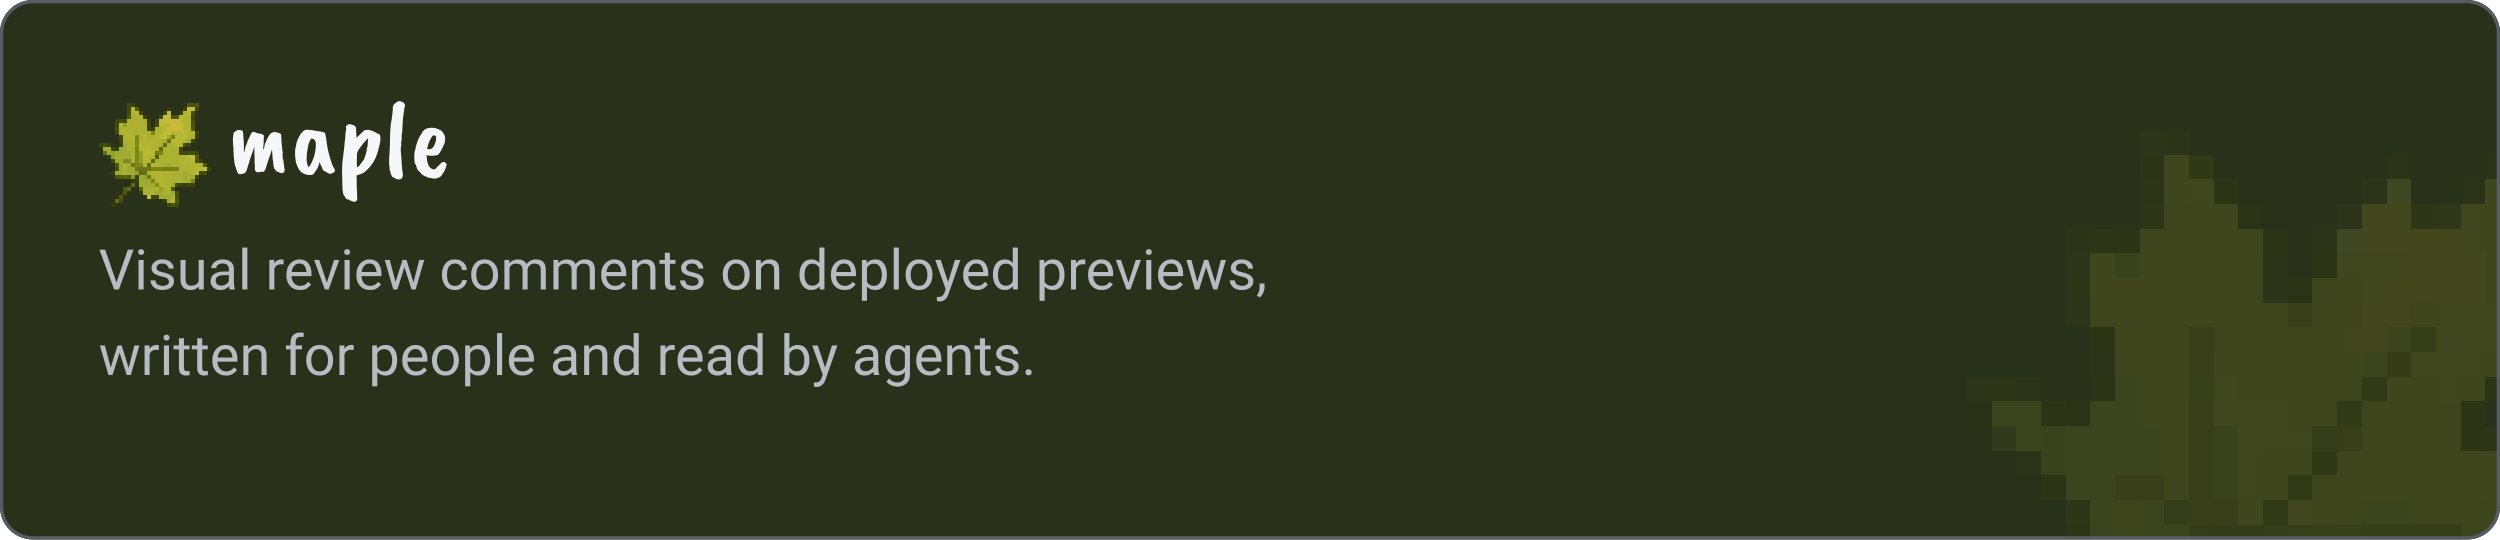
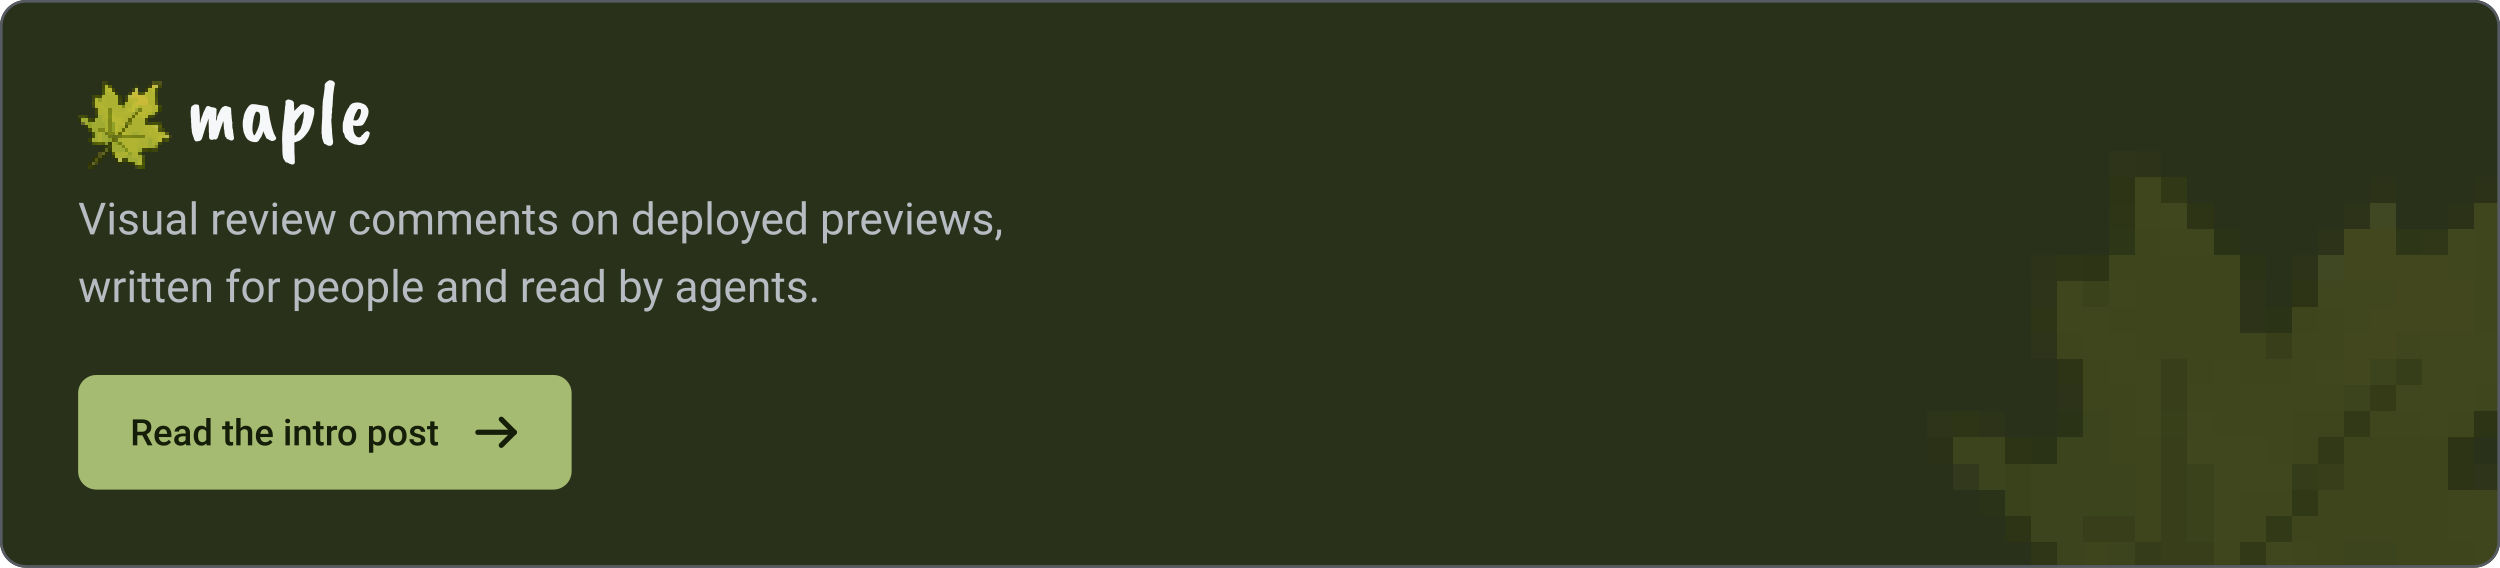
- <svg xmlns="http://www.w3.org/2000/svg" width="760" height="164" viewBox="0 0 760 164" role="img" aria-label="Maple: visual review comments on deployed previews, written for people and read by agents.">
+ <svg xmlns="http://www.w3.org/2000/svg" width="960" height="218" viewBox="0 0 960 218" role="img" aria-label="Maple: visual review comments on deployed previews, written for people and read by agents. Read the intro post.">
  <defs>
-     <clipPath id="card">
-       <rect x="0" y="0" width="760" height="164" rx="10" />
+     <clipPath id="c">
+       <rect width="960" height="218" rx="10" />
    </clipPath>
  </defs>
-   <g clip-path="url(#card)">
-     <rect x="0" y="0" width="760" height="164" rx="10" fill="#2a311a" />
-     <g transform="translate(598 39.5) scale(7.5)" shape-rendering="crispEdges">
+   <g clip-path="url(#c)">
+     <rect width="960" height="218" rx="10" fill="#2a311a" />
+     <g transform="translate(740 58) scale(10)" shape-rendering="crispEdges">
      <path d="M0 11h1v1h-1zM7 20h1v1h-1zM8 21h1v1h-1zM5 22h1v1h-1zM7 22h1v1h-1zM4 23h1v1h-1zM6 23h1v1h-1zM11 23h1v1h-1zM3 24h1v1h-1zM12 24h1v1h-1zM15 24h1v1h-1zM4 25h1v1h-1z" fill="#2c3408" fill-opacity="0.16" />
      <path d="M2 13h1v1h-1zM8 19h1v1h-1zM9 20h1v1h-1zM10 22h1v1h-1z" fill="#313c07" fill-opacity="0.16" />
      <path d="M17 1h1v1h-1zM21 1h1v1h-1zM20 2h1v1h-1zM3 25h1v1h-1z" fill="#373c08" fill-opacity="0.16" />
      <path d="M11 3h1v1h-1zM12 4h1v1h-1zM13 6h1v1h-1zM24 8h1v1h-1zM5 10h1v1h-1zM4 11h1v1h-1zM3 17h1v1h-1zM9 18h1v1h-1zM21 20h1v1h-1zM16 24h1v1h-1z" fill="#354005" fill-opacity="0.16" />
      <path d="M8 0h1v1h-1zM16 2h1v1h-1zM15 3h1v1h-1zM4 4h1v1h-1zM14 4h1v1h-1zM12 5h1v2h-1zM24 7h1v1h-1zM5 9h1v1h-1zM23 9h1v1h-1zM2 10h1v1h-1zM22 10h1v1h-1zM25 14h1v1h-1zM27 16h1v1h-1zM25 17h1v1h-1zM24 18h1v1h-1zM9 19h1v1h-1zM20 20h1v1h-1zM22 20h2v1h-2z" fill="#3d440d" fill-opacity="0.16" />
      <path d="M7 0h1v1h-1zM23 3h1v1h-1zM4 5h1v1h-1zM4 7h1v1h-1zM0 10h1v1h-1zM21 12h1v1h-1zM24 12h1v1h-1zM5 24h1v1h-1zM17 25h1v1h-1z" fill="#404616" fill-opacity="0.16" />
      <path d="M7 1h1v1h-1zM24 1h1v1h-1zM10 2h1v1h-1zM6 4h1v1h-1zM14 5h1v1h-1zM5 8h1v1h-1zM21 10h1v1h-1zM3 11h1v1h-1zM20 11h1v2h-1zM3 14h1v1h-1zM19 20h1v1h-1zM13 23h2v1h-2z" fill="#414905" fill-opacity="0.16" />
      <path d="M7 2h1v1h-1zM23 2h1v1h-1zM5 4h1v1h-1zM23 4h1v1h-1zM4 6h1v1h-1zM1 10h1v1h-1zM22 12h2v1h-2zM4 16h1v1h-1zM26 17h1v1h-1zM19 23h1v1h-1zM19 25h1v1h-1z" fill="#435005" fill-opacity="0.16" />
      <path d="M23 0h1v1h-1zM7 3h1v1h-1zM18 3h1v1h-1zM23 5h1v1h-1zM24 14h1v1h-1zM4 18h1v1h-1zM19 22h1v1h-1z" fill="#4a530f" fill-opacity="0.16" />
      <path d="M4 15h1v1h-1zM18 21h1v1h-1zM19 24h1v1h-1zM18 25h1v1h-1z" fill="#4a5707" fill-opacity="0.16" />
      <path d="M22 0h1v1h-1zM24 0h1v1h-1zM6 21h1v2h-1z" fill="#52541b" fill-opacity="0.16" />
      <path d="M19 3h1v1h-1zM23 6h1v1h-1zM26 15h1v1h-1zM5 23h1v1h-1z" fill="#545710" fill-opacity="0.16" />
      <path d="M9 1h1v1h-1zM14 13h1v1h-1zM24 13h1v1h-1zM5 18h1v1h-1zM7 18h1v1h-1zM10 21h1v1h-1z" fill="#555f02" fill-opacity="0.16" />
      <path d="M6 18h1v1h-1z" fill="#57630d" fill-opacity="0.16" />
      <path d="M16 10h1v1h-1zM15 11h1v1h-1zM13 14h1v1h-1zM12 15h1v1h-1zM10 17h1v1h-1z" fill="#626905" fill-opacity="0.16" />
      <path d="M8 20h1v1h-1zM7 21h1v1h-1z" fill="#616626" fill-opacity="0.16" />
      <path d="M1 12h1v1h-1zM4 24h1v1h-1z" fill="#66692b" fill-opacity="0.16" />
      <path d="M10 16h2v1h-2zM11 17h1v1h-1z" fill="#667318" fill-opacity="0.16" />
      <path d="M17 9h1v1h-1z" fill="#6f7305" fill-opacity="0.16" />
      <path d="M14 12h1v1h-1zM8 15h1v1h-1zM9 16h1v1h-1zM12 16h1v1h-1z" fill="#6e7818" fill-opacity="0.16" />
      <path d="M12 18h1v1h-1z" fill="#6e7d10" fill-opacity="0.16" />
      <path d="M18 8h1v1h-1zM16 16h4v1h-4z" fill="#778015" fill-opacity="0.16" />
      <path d="M13 7h1v1h-1zM9 8h1v2h-1zM9 11h1v5h-1zM15 12h1v1h-1zM6 14h2v1h-2zM10 15h1v1h-1zM13 16h3v1h-3zM13 19h1v1h-1zM23 19h1v1h-1z" fill="#7d8718" fill-opacity="0.16" />
      <path d="M9 10h1v1h-1zM14 20h1v1h-1z" fill="#809014" fill-opacity="0.16" />
      <path d="M8 18h1v1h-1z" fill="#86943a" fill-opacity="0.16" />
      <path d="M6 5h1v1h-1zM3 12h1v2h-1zM10 12h1v3h-1zM9 17h1v1h-1zM11 18h1v1h-1zM15 21h1v1h-1z" fill="#92a127" fill-opacity="0.16" />
      <path d="M17 8h1v1h-1zM16 9h1v1h-1zM22 9h1v1h-1zM6 10h1v4h-1zM1 11h2v1h-2zM5 11h1v7h-1zM2 12h1v1h-1zM4 12h1v3h-1zM7 12h1v2h-1zM7 15h1v3h-1zM16 15h2v1h-2zM8 16h1v2h-1zM4 17h1v1h-1zM21 17h1v3h-1zM10 18h1v3h-1zM23 18h1v1h-1zM11 19h2v2h-2zM22 19h1v1h-1zM13 20h1v1h-1zM18 20h1v1h-1zM14 22h2v1h-2zM18 22h1v1h-1zM15 23h3v1h-3zM17 24h1v1h-1z" fill="#9fab33" fill-opacity="0.16" />
      <path d="M8 3h1v5h-1zM7 4h1v1h-1zM9 4h3v4h-3zM7 6h1v1h-1zM14 6h1v1h-1zM5 7h1v1h-1zM12 7h1v2h-1zM6 8h1v2h-1zM10 8h1v1h-1zM13 8h1v1h-1zM23 8h1v1h-1zM7 9h1v3h-1zM14 10h2v1h-2zM8 11h1v4h-1zM14 11h1v1h-1zM16 11h4v4h-4zM15 13h1v3h-1zM14 14h1v1h-1zM6 15h1v3h-1zM18 15h3v1h-3zM25 15h1v1h-1zM20 16h2v1h-2zM12 17h1v1h-1zM18 17h3v3h-3zM22 17h1v2h-1zM13 18h1v1h-1zM17 19h1v1h-1zM11 21h3v2h-3zM16 21h2v2h-2zM18 23h1v1h-1z" fill="#acb131" fill-opacity="0.16" />
      <path d="M8 1h1v2h-1zM21 2h1v5h-1zM9 3h2v1h-2zM22 3h1v6h-1zM5 5h1v2h-1zM7 5h1v1h-1zM6 6h1v2h-1zM15 6h1v2h-1zM7 7h1v2h-1zM14 7h1v3h-1zM18 7h1v1h-1zM23 7h1v1h-1zM8 8h1v3h-1zM11 8h1v3h-1zM10 9h1v1h-1zM12 9h2v2h-2zM15 9h1v1h-1zM21 9h1v1h-1zM17 10h2v1h-2zM20 10h1v1h-1zM13 11h1v1h-1zM12 13h2v1h-2zM20 13h2v2h-2zM12 14h1v1h-1zM22 14h1v3h-1zM11 15h1v1h-1zM14 15h1v1h-1zM21 15h1v1h-1zM23 15h2v1h-2zM23 16h1v2h-1zM13 17h5v1h-5zM14 18h4v1h-4zM14 19h3v1h-3zM15 20h3v1h-3zM14 21h1v1h-1zM18 24h1v1h-1z" fill="#b1b431" fill-opacity="0.16" />
      <path d="M9 2h1v1h-1zM22 2h1v1h-1zM20 3h1v2h-1zM15 5h3v1h-3zM16 6h1v1h-1zM19 7h3v2h-3zM15 8h1v1h-1zM18 9h3v1h-3zM10 10h1v2h-1zM19 10h1v1h-1zM11 11h2v2h-2zM13 12h1v1h-1zM11 13h1v2h-1zM22 13h1v1h-1zM23 14h1v1h-1zM13 15h1v1h-1zM24 16h2v1h-2zM24 17h1v1h-1z" fill="#b9b833" fill-opacity="0.16" />
      <path d="M23 1h1v1h-1zM17 2h1v1h-1zM15 4h1v1h-1zM23 13h1v1h-1zM26 16h1v1h-1zM12 23h1v1h-1z" fill="#babb52" fill-opacity="0.16" />
      <path d="M22 1h1v1h-1zM16 3h2v2h-2zM18 4h2v3h-2zM20 5h1v2h-1zM17 6h1v1h-1z" fill="#c9bb37" fill-opacity="0.16" />
      <path d="M16 7h2v1h-2zM16 8h1v1h-1z" fill="#c1be36" fill-opacity="0.16" />
    </g>
-     <g transform="translate(30 31.2143) scale(1.2143)" shape-rendering="crispEdges">
+     <g transform="translate(30 31.2857) scale(1.2857)" shape-rendering="crispEdges">
      <path d="M0 11h1v1h-1zM7 20h1v1h-1zM8 21h1v1h-1zM5 22h1v1h-1zM7 22h1v1h-1zM4 23h1v1h-1zM6 23h1v1h-1zM11 23h1v1h-1zM3 24h1v1h-1zM12 24h1v1h-1zM15 24h1v1h-1zM4 25h1v1h-1z" fill="#2c3408" />
      <path d="M2 13h1v1h-1zM8 19h1v1h-1zM9 20h1v1h-1zM10 22h1v1h-1z" fill="#313c07" />
      <path d="M17 1h1v1h-1zM21 1h1v1h-1zM20 2h1v1h-1zM3 25h1v1h-1z" fill="#373c08" />
      <path d="M11 3h1v1h-1zM12 4h1v1h-1zM13 6h1v1h-1zM24 8h1v1h-1zM5 10h1v1h-1zM4 11h1v1h-1zM3 17h1v1h-1zM9 18h1v1h-1zM21 20h1v1h-1zM16 24h1v1h-1z" fill="#354005" />
      <path d="M8 0h1v1h-1zM16 2h1v1h-1zM15 3h1v1h-1zM4 4h1v1h-1zM14 4h1v1h-1zM12 5h1v2h-1zM24 7h1v1h-1zM5 9h1v1h-1zM23 9h1v1h-1zM2 10h1v1h-1zM22 10h1v1h-1zM25 14h1v1h-1zM27 16h1v1h-1zM25 17h1v1h-1zM24 18h1v1h-1zM9 19h1v1h-1zM20 20h1v1h-1zM22 20h2v1h-2z" fill="#3d440d" />
      <path d="M7 0h1v1h-1zM23 3h1v1h-1zM4 5h1v1h-1zM4 7h1v1h-1zM0 10h1v1h-1zM21 12h1v1h-1zM24 12h1v1h-1zM5 24h1v1h-1zM17 25h1v1h-1z" fill="#404616" />
      <path d="M7 1h1v1h-1zM24 1h1v1h-1zM10 2h1v1h-1zM6 4h1v1h-1zM14 5h1v1h-1zM5 8h1v1h-1zM21 10h1v1h-1zM3 11h1v1h-1zM20 11h1v2h-1zM3 14h1v1h-1zM19 20h1v1h-1zM13 23h2v1h-2z" fill="#414905" />
      <path d="M7 2h1v1h-1zM23 2h1v1h-1zM5 4h1v1h-1zM23 4h1v1h-1zM4 6h1v1h-1zM1 10h1v1h-1zM22 12h2v1h-2zM4 16h1v1h-1zM26 17h1v1h-1zM19 23h1v1h-1zM19 25h1v1h-1z" fill="#435005" />
      <path d="M23 0h1v1h-1zM7 3h1v1h-1zM18 3h1v1h-1zM23 5h1v1h-1zM24 14h1v1h-1zM4 18h1v1h-1zM19 22h1v1h-1z" fill="#4a530f" />
      <path d="M4 15h1v1h-1zM18 21h1v1h-1zM19 24h1v1h-1zM18 25h1v1h-1z" fill="#4a5707" />
      <path d="M22 0h1v1h-1zM24 0h1v1h-1zM6 21h1v2h-1z" fill="#52541b" />
      <path d="M19 3h1v1h-1zM23 6h1v1h-1zM26 15h1v1h-1zM5 23h1v1h-1z" fill="#545710" />
      <path d="M9 1h1v1h-1zM14 13h1v1h-1zM24 13h1v1h-1zM5 18h1v1h-1zM7 18h1v1h-1zM10 21h1v1h-1z" fill="#555f02" />
      <path d="M6 18h1v1h-1z" fill="#57630d" />
      <path d="M16 10h1v1h-1zM15 11h1v1h-1zM13 14h1v1h-1zM12 15h1v1h-1zM10 17h1v1h-1z" fill="#626905" />
      <path d="M8 20h1v1h-1zM7 21h1v1h-1z" fill="#616626" />
      <path d="M1 12h1v1h-1zM4 24h1v1h-1z" fill="#66692b" />
      <path d="M10 16h2v1h-2zM11 17h1v1h-1z" fill="#667318" />
      <path d="M17 9h1v1h-1z" fill="#6f7305" />
      <path d="M14 12h1v1h-1zM8 15h1v1h-1zM9 16h1v1h-1zM12 16h1v1h-1z" fill="#6e7818" />
      <path d="M12 18h1v1h-1z" fill="#6e7d10" />
      <path d="M18 8h1v1h-1zM16 16h4v1h-4z" fill="#778015" />
      <path d="M13 7h1v1h-1zM9 8h1v2h-1zM9 11h1v5h-1zM15 12h1v1h-1zM6 14h2v1h-2zM10 15h1v1h-1zM13 16h3v1h-3zM13 19h1v1h-1zM23 19h1v1h-1z" fill="#7d8718" />
      <path d="M9 10h1v1h-1zM14 20h1v1h-1z" fill="#809014" />
      <path d="M8 18h1v1h-1z" fill="#86943a" />
      <path d="M6 5h1v1h-1zM3 12h1v2h-1zM10 12h1v3h-1zM9 17h1v1h-1zM11 18h1v1h-1zM15 21h1v1h-1z" fill="#92a127" />
      <path d="M17 8h1v1h-1zM16 9h1v1h-1zM22 9h1v1h-1zM6 10h1v4h-1zM1 11h2v1h-2zM5 11h1v7h-1zM2 12h1v1h-1zM4 12h1v3h-1zM7 12h1v2h-1zM7 15h1v3h-1zM16 15h2v1h-2zM8 16h1v2h-1zM4 17h1v1h-1zM21 17h1v3h-1zM10 18h1v3h-1zM23 18h1v1h-1zM11 19h2v2h-2zM22 19h1v1h-1zM13 20h1v1h-1zM18 20h1v1h-1zM14 22h2v1h-2zM18 22h1v1h-1zM15 23h3v1h-3zM17 24h1v1h-1z" fill="#9fab33" />
      <path d="M8 3h1v5h-1zM7 4h1v1h-1zM9 4h3v4h-3zM7 6h1v1h-1zM14 6h1v1h-1zM5 7h1v1h-1zM12 7h1v2h-1zM6 8h1v2h-1zM10 8h1v1h-1zM13 8h1v1h-1zM23 8h1v1h-1zM7 9h1v3h-1zM14 10h2v1h-2zM8 11h1v4h-1zM14 11h1v1h-1zM16 11h4v4h-4zM15 13h1v3h-1zM14 14h1v1h-1zM6 15h1v3h-1zM18 15h3v1h-3zM25 15h1v1h-1zM20 16h2v1h-2zM12 17h1v1h-1zM18 17h3v3h-3zM22 17h1v2h-1zM13 18h1v1h-1zM17 19h1v1h-1zM11 21h3v2h-3zM16 21h2v2h-2zM18 23h1v1h-1z" fill="#acb131" />
      <path d="M8 1h1v2h-1zM21 2h1v5h-1zM9 3h2v1h-2zM22 3h1v6h-1zM5 5h1v2h-1zM7 5h1v1h-1zM6 6h1v2h-1zM15 6h1v2h-1zM7 7h1v2h-1zM14 7h1v3h-1zM18 7h1v1h-1zM23 7h1v1h-1zM8 8h1v3h-1zM11 8h1v3h-1zM10 9h1v1h-1zM12 9h2v2h-2zM15 9h1v1h-1zM21 9h1v1h-1zM17 10h2v1h-2zM20 10h1v1h-1zM13 11h1v1h-1zM12 13h2v1h-2zM20 13h2v2h-2zM12 14h1v1h-1zM22 14h1v3h-1zM11 15h1v1h-1zM14 15h1v1h-1zM21 15h1v1h-1zM23 15h2v1h-2zM23 16h1v2h-1zM13 17h5v1h-5zM14 18h4v1h-4zM14 19h3v1h-3zM15 20h3v1h-3zM14 21h1v1h-1zM18 24h1v1h-1z" fill="#b1b431" />
      <path d="M9 2h1v1h-1zM22 2h1v1h-1zM20 3h1v2h-1zM15 5h3v1h-3zM16 6h1v1h-1zM19 7h3v2h-3zM15 8h1v1h-1zM18 9h3v1h-3zM10 10h1v2h-1zM19 10h1v1h-1zM11 11h2v2h-2zM13 12h1v1h-1zM11 13h1v2h-1zM22 13h1v1h-1zM23 14h1v1h-1zM13 15h1v1h-1zM24 16h2v1h-2zM24 17h1v1h-1z" fill="#b9b833" />
      <path d="M23 1h1v1h-1zM17 2h1v1h-1zM15 4h1v1h-1zM23 13h1v1h-1zM26 16h1v1h-1zM12 23h1v1h-1z" fill="#babb52" />
      <path d="M22 1h1v1h-1zM16 3h2v2h-2zM18 4h2v3h-2zM20 5h1v2h-1zM17 6h1v1h-1z" fill="#c9bb37" />
      <path d="M16 7h2v1h-2zM16 8h1v1h-1z" fill="#c1be36" />
    </g>
-     <svg x="70.8" y="30.763" width="65.019" height="30.6" viewBox="0 0 200.2 94.22" overflow="visible">
+     <svg x="73.2" y="30.808" width="68.844" height="32.4" viewBox="0 0 200.2 94.22" overflow="visible">
      <path d="m4.2,27.1h0.2q1.3-0.4,4.2,0.3,1,0.3,1.2,5.7,0.4,4.1,0.4,5.7,0,1.5,0.1,1.8v6.7l0.5,0.1q0-0.1,0.2-1.2,0.5-2.8,1.1-4.3,0.4-0.4,0.5-1,0-0.6,0.5-1.3,0.6-2.8,3-7.3,0.8-1.9,1.6-2.8,0.7-1,2.2-0.7,1.6,0.3,2.6,1.1,0.8,0.1,1.9,0.3l2.9,0.6q0.4,0.1,1.1,0.7,0.7,0.5,0.6,1.3-0.1,0.8-0.2,4.7v1.6l-0.4,3.9q0,1.6,0.2,1.9l0.4,0.3,0.8-4.6q0-0.7,0.6-1.3l1.2-2.9q0-0.3,0.6-1.3,0.2-0.7,1-2,0.7-1.3,1.9-2.5,0-0.8,1.8-1.1,1.4-1.5,4.6-0.1,0.6,0,1.1,0.2,0,0.2,0.8,0.3,0.7,0.1,1.8,1.3v1.1q0,1,0.1,1.5-0.1,0.7,0.1,1.8v1.2q0.1,0.8,0.5,5v1.1q0.3,0.6,0.3,1.3-0.1,0.6-0.1,1.3,0.3,0.3,0.5,1.7,0.2,1.3-0.2,2.6l0.2,0.9v2.8q0.5,0.4,0.5,1.2l0.3,1.7q0,1.8,0.5,3.6v1.1l0.5,2.6v0.6l-0.1,1q0,1.1-1.2,1.6-0.2,0.1-0.6,0.3-0.3,0.2-1.1,0.2l-2.1-0.7-1-0.7q-0.8,0.2-2.1-0.7,0-0.9-0.7-1.6-1.2-0.4-0.9-1.6,0.1-0.1-0.5-1.1,0.2-0.2-0.3-2.2,0-0.9-0.1-1.7-0.2-0.9-0.2-1.8-0.1-0.9-0.4-1.6,0.1,0,0.1-0.7,0-0.7-0.2-1.3v-2.3l-0.5-4-1.5,4.6q-1.5,3.9-1.5,4.2l-3.2,10q-0.3,0.6-1.1,1.4-0.9,0.7-1.5,0.7-0.2-0.3-1-0.3-0.9,0-2.1,0.5-3.4,0.4-3.9-2.1l-0.2-2.3,0.1-2.3q-0.2-0.3-0.2-1.4l-0.1-1.4v-4.3l-0.2-5.1v-4.9q-2.9,7.9-3.6,10.3l-3.7,11.9q-1.1,2.9-4,3.1l-1.1,0.2q-2.2,0.5-2.9-0.7l-1-1.7q-0.4-2.2-0.8-2.5-0.2-1.4-1-2.9l-0.5-2.4q0-0.3-0.2-0.9v-1.8q-0.3-0.8-0.5-3.2-0.2-2.5-0.1-4-0.4-1.2-0.2-3v-1.8q-0.5-2.3-0.5-7v-1.4q0.5-3,0.5-4,0-1.1,0.5-1.6,0.5-0.6,3.2-2.2zm73.4,12.6q-0.1-2.2-1-3.3-0.9-1.2-3.3-1.4-0.7,0.5-1.8,3.4-1.2,2.8-1.5,6-1,4.8-1,9.6,0.1,4.9,1.6,7.2,0.2,0.4,0.4,0.3,0.5,0,1.6-2,5.3-9.6,5-19.8zm3.1,19.1l-1.5,3.9q0,0.2-2.9,4.3-0.9,1.9-3.3,2.1-2.5,0.2-4.8-0.5-3.1-1.1-4.7-2.6-1.6-1.5-3.1-5-1.6-3.6-1.7-5.9-0.5-3.3-0.5-4.2v-2.4q0-3.6,0.3-4.2,0.1-0.4,0.5-2.1,0.5-4.2,2.4-8,3.7-7.3,7.6-7.5h0.5q0.2,0.1,0.6,0.1h1.3q3.5,0.3,4.3,0.6,1.5,0.4,2.6,0.4l2.6,0.5q1.2-0.1,3.1,0.5,2,0.6,2.2,0.9,0.1,0.3,0.5,2.2,0.4,1.9,0.6,2.8,0.1,0.8,0.2,1.7,0.8,7.3,2.6,13.6,0.1,0.3,0.2,0.9,0.1,0.6,0.7,2.4,0.6,1.7,0.9,2.9,0.3,1.2,1.1,3.2,0.6,1.5,1.8,3.5,2.2,3.1-2.3,4.8-0.6,0.2-2.1,0.2-0.3,0-1.9-1-1,0-1.9-1.1l-0.8-0.2q-0.7-0.7-1.2-0.7-0.2-0.2-3.6-8.1-0.3,1.1-0.3,2zm45.5-18.6v-1.2q0.5-3.9,0.3-4.2-0.5,0.2-1.2,1.1l-3.3,3.7q-5.2,6.5-5.2,7.7,0,0.2-0.7,1.6l0.1,1.6-0.2,4.3v1.1q0,4.3,0.3,6.2,0.1-0.3,1.7-1.3l1.7-2.3q2.6-3.2,3.3-4.6,2.2-6.7,2.2-7.6,0-1.4,0.8-4,0-0.9,0.2-2.1zm-21.4-2.8l0.4-4.6q0.3-0.8,0.1-2.1l0.7-4.1q0-0.9-0.1-1.9-0.1-1.1,0.1-1.5,0.4-0.8,2.1-1.4h-0.4q1-0.6,2.8-0.1,1.8,0.5,3,0.9,0.7,0.9,1.8,2l0.1,3.2q0,2.5,0.3,5.2-0.1,1.1,0,1.4l1.7-1.8q0.1-0.2,2.3-2.2,2.1-2,2.7-2.5,0-0.5,1.2-0.8,2.6-0.6,4.4,0,1.8,0.5,2,0.5l3.7,1.6q0,0.4,1,0.7l0.9,0.5q0.5,0,1.3,0.7,1.2,0.2,0.9,1.7,0,0.4,0.3,0.8v2.4q0,1.6-1,5.7-0.9,4-1.2,4.7-0.2,0.7-0.6,1.8-0.3,1.1-0.7,2.1-0.5,1.7-2,4.7-1.5,2.9-3,4.6-3.5,4.9-7.8,7.8-4.7,1.8-5.9,2.1-0.3,0,0,3.6v7.2l0.3,4.4,0.1,4.5q0.2,3.3-0.2,3.7l-1.2,1q-1.3,0.5-2.3,0.1-2-0.6-2.4-0.9-0.4,0-1.3-0.8l-1.1-0.4q-1.4,0.2-1.7-0.7-1-0.8-1-1.4l-1.5-2.2q-0.6-1.5-0.6-2.8-0.6-2.2-0.4-3.4l-0.2-3.8v-5.3q0-2.7-0.2-3.5-0.2-0.6,0.2-10.6,0.3-2,0.3-2.5l1.5-12.3,0.3-3.4v-0.8q0.3-1.2,0.3-1.8zm44.1-22.5l0.7-5.9,0.1-3.1q0-1.3,0.5-2l1-1.4q2.7-2.1,3.5-2.4,0.8-0.3,2.3,0.1,1.6,0.3,1.9,0.6l1.1,0.9q0.9,0.5,0.9,1.6,0.5,0.6,0.3,0.9-0.6,0.7-2,11.8l-0.8,13.6-0.5,2.7q0,1.3,0.1,1.5v1.8q-0.2,2-0.4,2.5,0,0.5-0.2,1.1,0.2,0.2,0.2,1.6,0,1.3-0.3,1.6-0.2,1.6-0.2,3.1,0,1.4,0.2,3,0.3,1.5,0.2,3l0.4,3.8v1.5q0.2,1.8,0.2,2.9l0.5,5.2,0.4,2.7q0.3,1.7-0.2,3.3-0.6,1.6-1.7,2-3.1,1.3-6.8-1.7h-0.8q-0.7-0.8-1.1-2.2-0.8-0.4-0.7-1.4,0.1-1-0.4-1.8-0.5-0.8-0.5-1.4,0-1.3-0.2-2.3l0.1-0.8q-0.3-0.3-0.3-0.9l-0.2-1.8v-0.8q0-0.8,0-1.1-0.1-0.3,0.2-1-0.3-0.4-0.1-2.9,0.6-7.7,0.6-10.6l0.1-2.4v-2.9q0.1-2.4,0.2-6.1,0-3.7,0.3-4l-0.1-0.9q0-2.4,0.8-6.5,0.7-4.2,0.7-4.5zm41.2,21.5q0.4-1.5-0.1-3.8-0.7-0.6-1.9-0.6-1.5,0-2.7,2.8-1.6,2.4-2.4,5.3h-0.1q-1.1,4.2-1.1,4.5,1.6,0.4,2.6,0.4,1-0.1,2.3-1.1,2.3-2.2,3.4-7.5zm-0.3,14.4l-3.7,0.3q-3.1,0-4.9-0.6l0.3,1.9q0.3,8.3,4.6,10.9,1.2,0.5,2,0.5,0.8,0,2.1-0.8,0.4-0.4,0.7-1.1,0.1-0.9,1-0.8,4.1-5.2,6.2-4.1,2.1,1.4,2.1,2.2,0,0.4-0.5,0.9v0.6q0,1-1.2,3.6-1.3,2.6-2.7,4.4-0.7,1.5-1.8,2.1-3.2,2-6.8,1.6-0.8-0.1-1.1-0.4-0.8-0.2-1.2-0.1l-0.8-0.1q-0.9,0-1.5-0.4-1-0.6-1.4-0.6-2.6-1-3.1-1.5-0.6-0.5-1-0.7-0.4-0.2-1.9-2.1-1.3-1.1-1.5-1.4-0.6-0.9-1-1.3-0.5-0.4-0.6-1.8-0.4-0.5-0.4-1.3l-0.4-0.8q0-0.7-0.6-1.1-0.6-0.6-0.6-1.5v-0.8q-0.4-0.2-0.2-1.2v-2.6l-0.1-0.9v-0.7q-0.1-0.4,0.2-1.7l-0.1-0.9q0.1-0.1,0.3-1.6,0.4-2.1,0.9-2.6v-0.9q0.1-0.3,0.1-0.8,0-0.5,0.3-1.1,0.2-0.6,1.5-4.5l1.6-3.5q0.7-1.5,2.2-3.3,0.1-0.5,0.8-1.8l1.3-1.2q0.6-0.9,1.8-1.3,1.4-0.7,2.1-0.7l2.8-0.4q0.5,0.1,0.7,0.1h1.3q2.2,0.2,3.6,0.9,3,0.9,4.4,2.3,3.1,3.5,3.1,6.7,0,3.2-1,5.5-2.5,5.7-3.6,7.2-1.8,3.3-4.3,3.3z" fill="#f6f7f9" />
    </svg>
-     <text x="30" y="88" font-family="system-ui, -apple-system, 'Segoe UI', Roboto, Helvetica, Arial, sans-serif" font-size="17" fill="#b7bbc2">Visual review comments on deployed previews,</text>
-     <text x="30" y="114" font-family="system-ui, -apple-system, 'Segoe UI', Roboto, Helvetica, Arial, sans-serif" font-size="17" fill="#b7bbc2">written for people and read by agents.</text>
+     <text x="30" y="90" font-family="system-ui, -apple-system, 'Segoe UI', Roboto, Helvetica, Arial, sans-serif" font-size="17" fill="#b7bbc2">Visual review comments on deployed previews,</text>
+     <text x="30" y="116" font-family="system-ui, -apple-system, 'Segoe UI', Roboto, Helvetica, Arial, sans-serif" font-size="17" fill="#b7bbc2">written for people and read by agents.</text>
+     <rect x="30" y="144" width="189.5" height="44" rx="7" fill="#a6bb72" />
+     <text x="50" y="171" font-family="system-ui, -apple-system, 'Segoe UI', Roboto, Helvetica, Arial, sans-serif" font-size="14" font-weight="500" fill="#151e09">Read the intro post</text>
+     <g stroke="#151e09" stroke-width="2" stroke-linecap="round" stroke-linejoin="round" fill="none">
+       <path d="M183.5 166h14" />
+       <path d="M192.5 161l5 5-5 5" />
+     </g>
  </g>
-   <rect x="0.5" y="0.5" width="759" height="163" rx="9.5" fill="none" stroke="#575b64" />
+   <rect x="0.5" y="0.5" width="959" height="217" rx="9.5" fill="none" stroke="#575b64" />
</svg>
